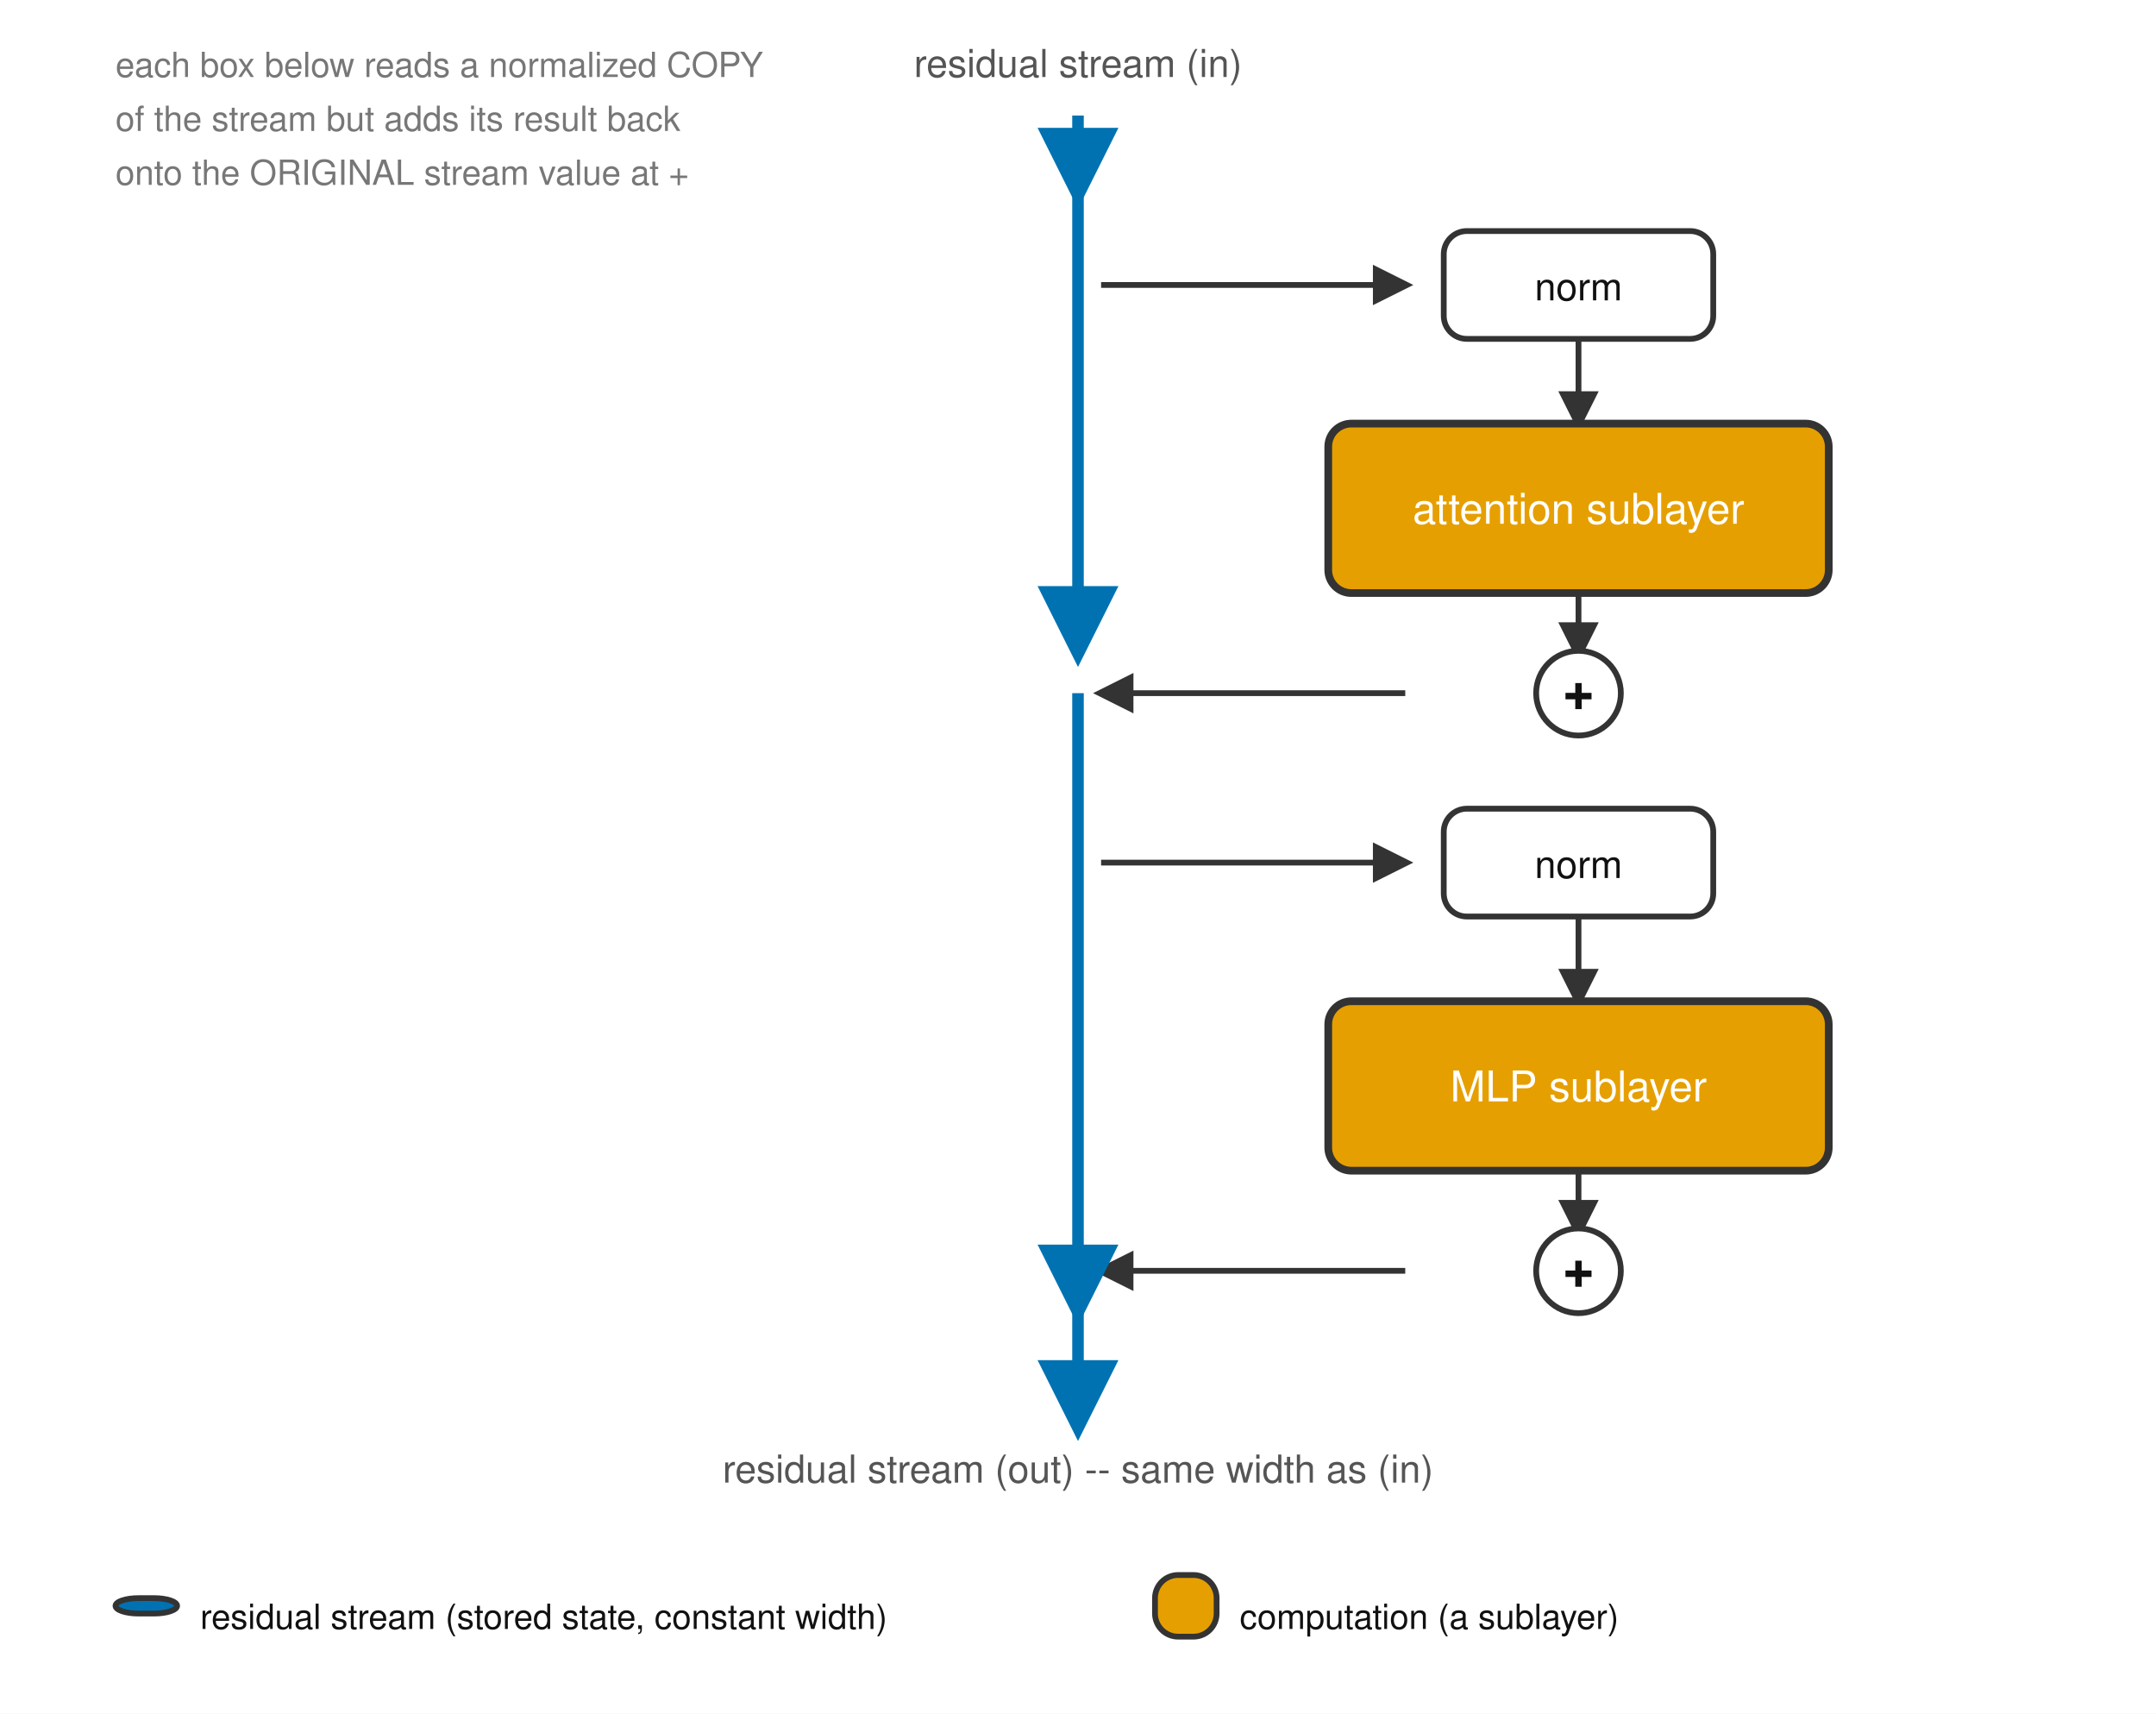
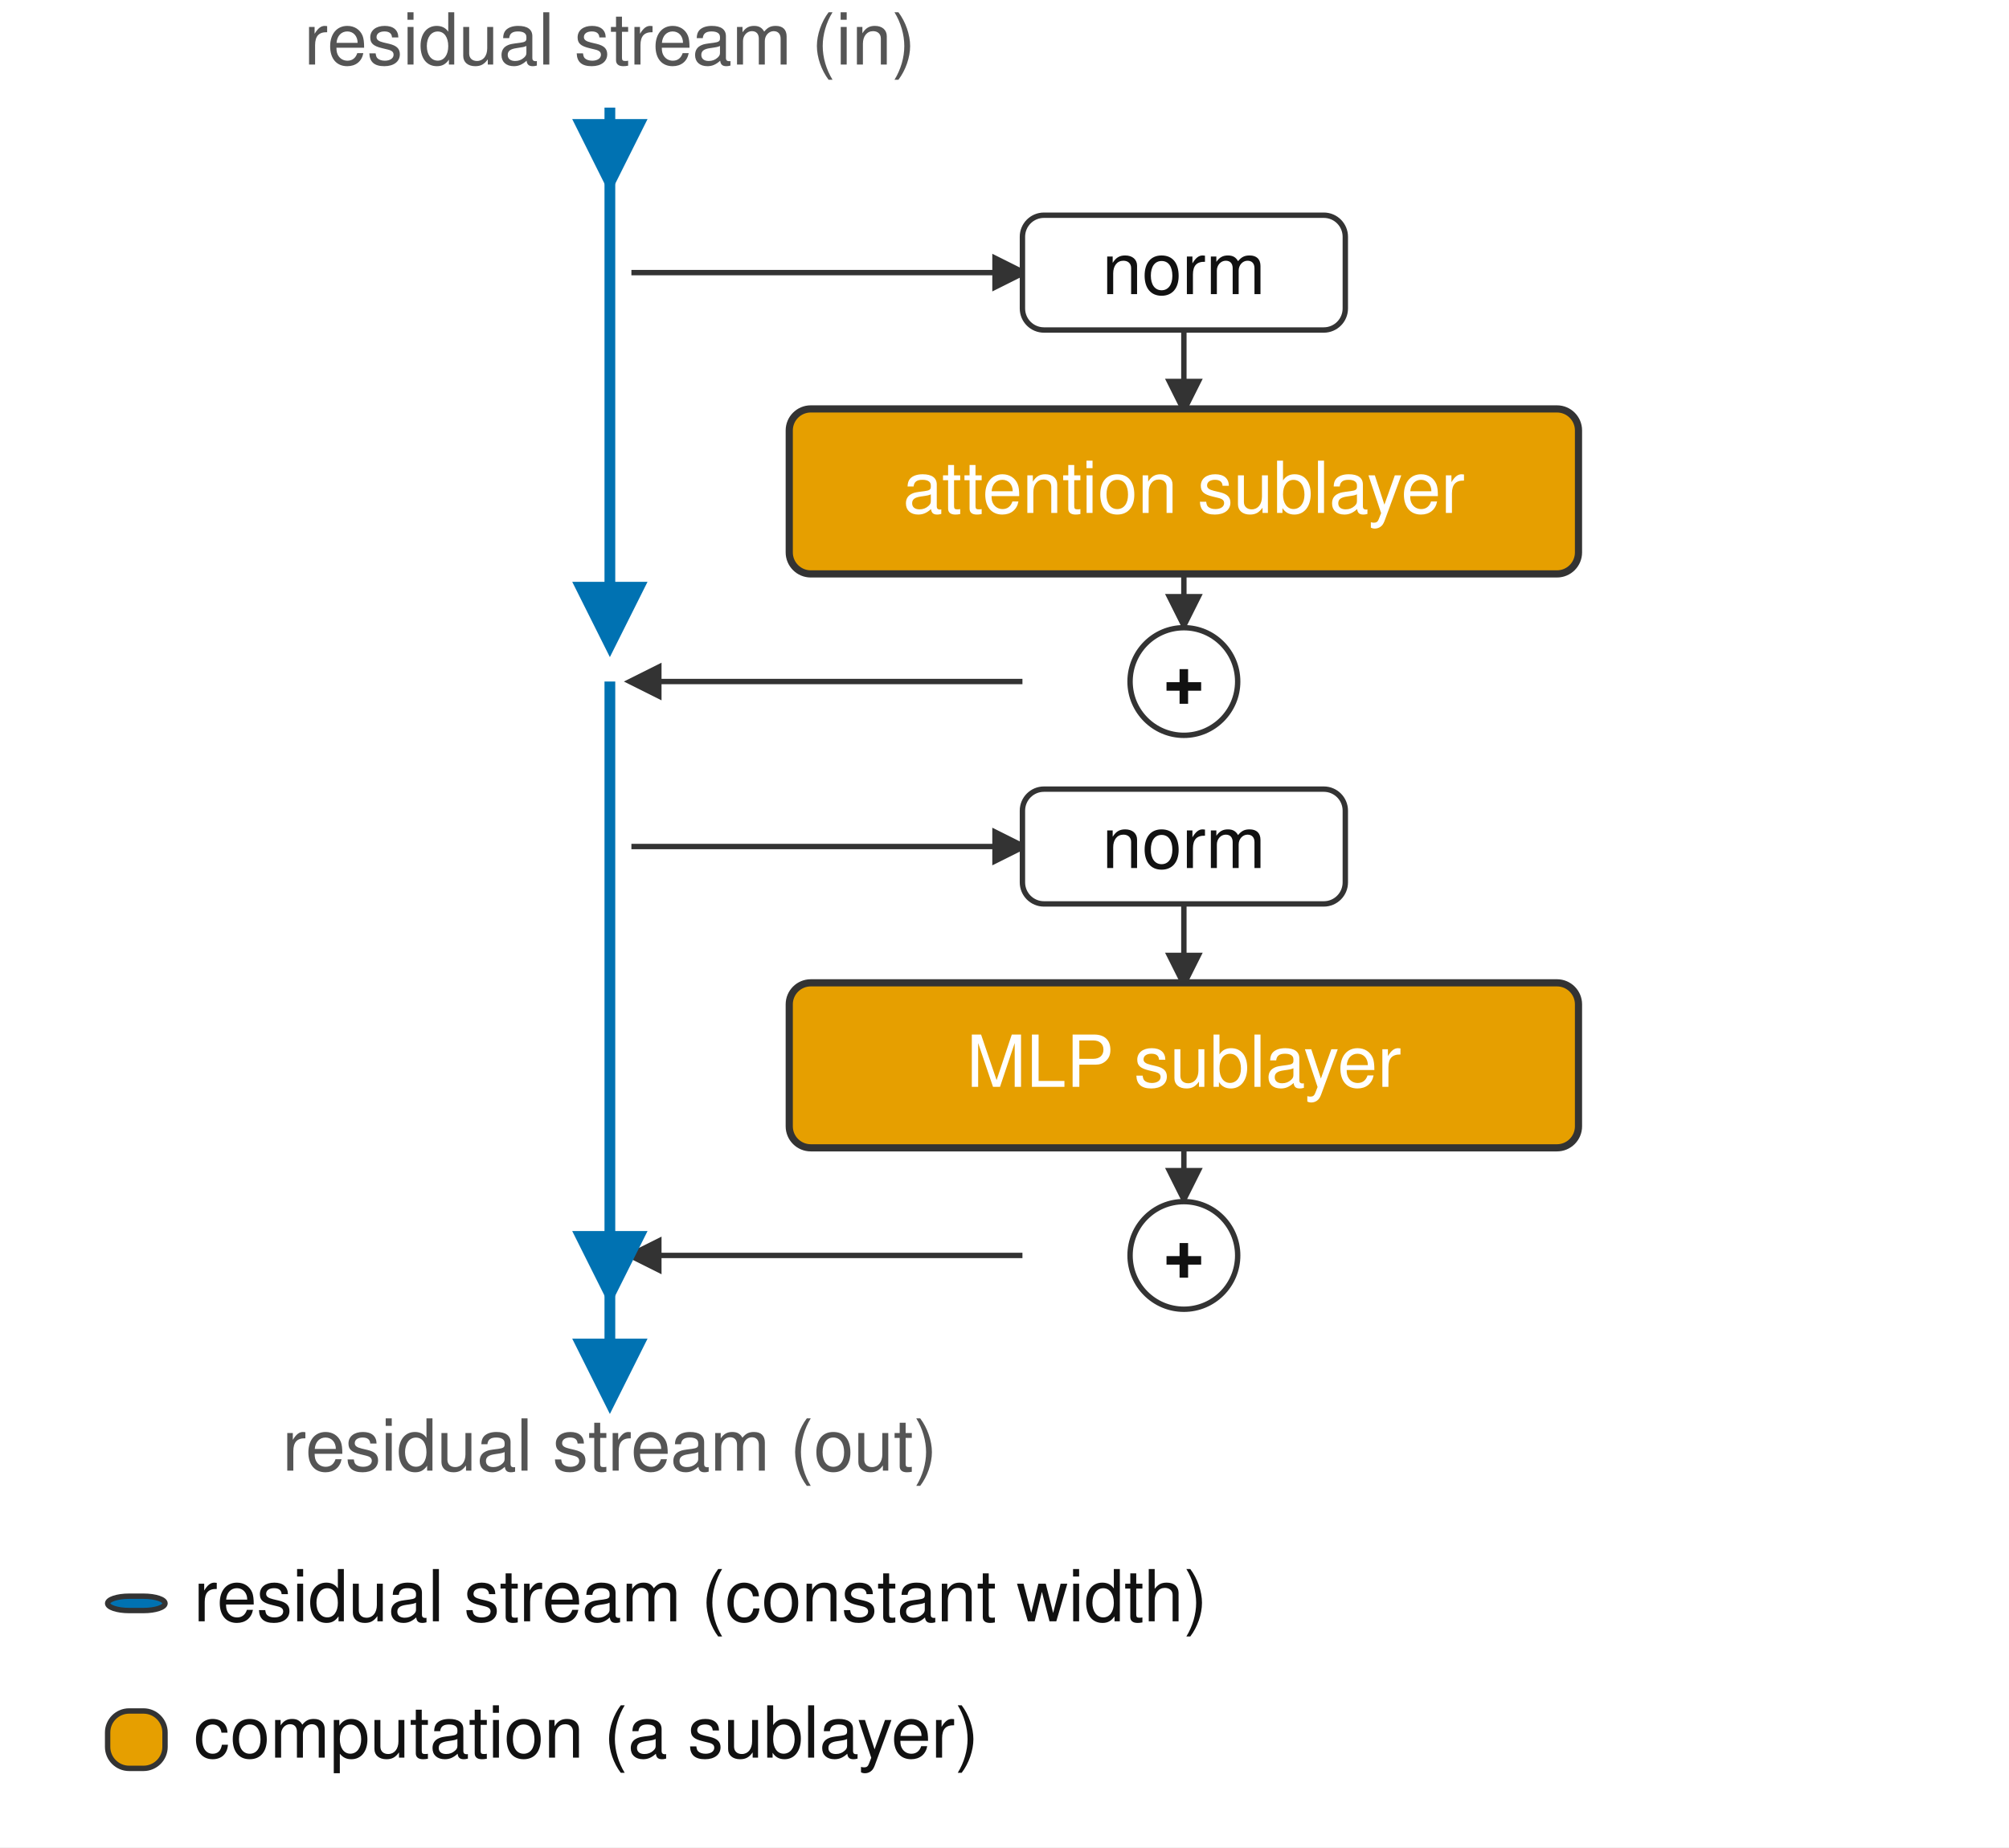
- <svg xmlns="http://www.w3.org/2000/svg" width="560" height="445" viewBox="0 0 560 445">
+ <svg xmlns="http://www.w3.org/2000/svg" width="560" height="515" viewBox="0 0 560 515">
  <defs>
    <marker id="arrow-0072B2" viewBox="0 0 10 10" refX="8" refY="5" markerWidth="7" markerHeight="7" orient="auto-start-reverse">
      <path d="M0,0 L10,5 L0,10 z" fill="#0072B2" />
    </marker>
    <marker id="arrow-333333" viewBox="0 0 10 10" refX="8" refY="5" markerWidth="7" markerHeight="7" orient="auto-start-reverse">
      <path d="M0,0 L10,5 L0,10 z" fill="#333333" />
    </marker>
  </defs>
-   <rect x="0" y="0" width="560" height="445" fill="#ffffff" />
-   <text x="280.0" y="20" font-family="Helvetica, Arial, sans-serif" font-size="10" font-weight="normal" fill="#555555" text-anchor="middle">residual stream (in)</text>
-   <line x1="280.0" y1="30" x2="280.0" y2="50" stroke="#0072B2" stroke-width="3" marker-end="url(#arrow-0072B2)" />
-   <line x1="286.0" y1="74" x2="365.0" y2="74" stroke="#333333" stroke-width="1.5" marker-end="url(#arrow-333333)" />
-   <rect x="375.0" y="60" width="70" height="28" rx="6" fill="#ffffff" stroke="#333333" stroke-width="1.5" />
-   <text x="410.0" y="78.0" font-family="Helvetica, Arial, sans-serif" font-size="10" font-weight="normal" fill="#111111" text-anchor="middle">norm</text>
-   <line x1="410.0" y1="88" x2="410.0" y2="110" stroke="#333333" stroke-width="1.5" marker-end="url(#arrow-333333)" />
-   <rect x="345.0" y="110" width="130" height="44" rx="6" fill="#E69F00" stroke="#333333" stroke-width="2" />
-   <text x="410.0" y="136.0" font-family="Helvetica, Arial, sans-serif" font-size="11" font-weight="normal" fill="#ffffff" text-anchor="middle">attention sublayer</text>
-   <line x1="410.0" y1="154" x2="410.0" y2="170" stroke="#333333" stroke-width="1.5" marker-end="url(#arrow-333333)" />
-   <circle cx="410.0" cy="180" r="11" fill="#ffffff" stroke="#333333" stroke-width="1.5" />
-   <text x="410.0" y="184" font-family="Helvetica, Arial, sans-serif" font-size="14" font-weight="bold" fill="#111111" text-anchor="middle">+</text>
-   <line x1="365.0" y1="180" x2="286.0" y2="180" stroke="#333333" stroke-width="1.5" marker-end="url(#arrow-333333)" />
-   <line x1="280.0" y1="50" x2="280.0" y2="169" stroke="#0072B2" stroke-width="3" marker-end="url(#arrow-0072B2)" />
-   <line x1="286.0" y1="224" x2="365.0" y2="224" stroke="#333333" stroke-width="1.5" marker-end="url(#arrow-333333)" />
-   <rect x="375.0" y="210" width="70" height="28" rx="6" fill="#ffffff" stroke="#333333" stroke-width="1.5" />
-   <text x="410.0" y="228.0" font-family="Helvetica, Arial, sans-serif" font-size="10" font-weight="normal" fill="#111111" text-anchor="middle">norm</text>
-   <line x1="410.0" y1="238" x2="410.0" y2="260" stroke="#333333" stroke-width="1.5" marker-end="url(#arrow-333333)" />
-   <rect x="345.0" y="260" width="130" height="44" rx="6" fill="#E69F00" stroke="#333333" stroke-width="2" />
-   <text x="410.0" y="286.0" font-family="Helvetica, Arial, sans-serif" font-size="11" font-weight="normal" fill="#ffffff" text-anchor="middle">MLP sublayer</text>
-   <line x1="410.0" y1="304" x2="410.0" y2="320" stroke="#333333" stroke-width="1.5" marker-end="url(#arrow-333333)" />
-   <circle cx="410.0" cy="330" r="11" fill="#ffffff" stroke="#333333" stroke-width="1.5" />
-   <text x="410.0" y="334" font-family="Helvetica, Arial, sans-serif" font-size="14" font-weight="bold" fill="#111111" text-anchor="middle">+</text>
-   <line x1="365.0" y1="330" x2="286.0" y2="330" stroke="#333333" stroke-width="1.5" marker-end="url(#arrow-333333)" />
-   <line x1="280.0" y1="180" x2="280.0" y2="340" stroke="#0072B2" stroke-width="3" marker-end="url(#arrow-0072B2)" />
-   <line x1="280.0" y1="330" x2="280.0" y2="370" stroke="#0072B2" stroke-width="3" marker-end="url(#arrow-0072B2)" />
-   <text x="280.0" y="385" font-family="Helvetica, Arial, sans-serif" font-size="10" font-weight="normal" fill="#555555" text-anchor="middle">residual stream (out) -- same width as (in)</text>
-   <text x="30" y="20" font-family="Helvetica, Arial, sans-serif" font-size="9" font-weight="normal" fill="#777777" text-anchor="start">each box below reads a normalized COPY</text>
-   <text x="30" y="34" font-family="Helvetica, Arial, sans-serif" font-size="9" font-weight="normal" fill="#777777" text-anchor="start">of the stream but adds its result back</text>
-   <text x="30" y="48" font-family="Helvetica, Arial, sans-serif" font-size="9" font-weight="normal" fill="#777777" text-anchor="start">onto the ORIGINAL stream value at +</text>
-   <rect x="30" y="415" width="16" height="4" rx="6" fill="#0072B2" stroke="#333333" stroke-width="1.5" />
-   <text x="52" y="423" font-family="Helvetica, Arial, sans-serif" font-size="9" font-weight="normal" fill="#111111" text-anchor="start">residual stream (stored state, constant width)</text>
-   <rect x="300" y="409" width="16" height="16" rx="6" fill="#E69F00" stroke="#333333" stroke-width="1.5" />
-   <text x="322" y="423" font-family="Helvetica, Arial, sans-serif" font-size="9" font-weight="normal" fill="#111111" text-anchor="start">computation (a sublayer)</text>
+   <rect x="0" y="0" width="560" height="515" fill="#ffffff" />
+   <text x="170" y="18" font-family="Helvetica, Arial, sans-serif" font-size="20" font-weight="normal" fill="#555555" text-anchor="middle">residual stream (in)</text>
+   <line x1="170" y1="30" x2="170" y2="50" stroke="#0072B2" stroke-width="3" marker-end="url(#arrow-0072B2)" />
+   <line x1="176" y1="76" x2="285.0" y2="76" stroke="#333333" stroke-width="1.5" marker-end="url(#arrow-333333)" />
+   <rect x="285.0" y="60" width="90" height="32" rx="6" fill="#ffffff" stroke="#333333" stroke-width="1.5" />
+   <text x="330" y="82.0" font-family="Helvetica, Arial, sans-serif" font-size="20" font-weight="normal" fill="#111111" text-anchor="middle">norm</text>
+   <line x1="330" y1="92" x2="330" y2="114" stroke="#333333" stroke-width="1.5" marker-end="url(#arrow-333333)" />
+   <rect x="220.0" y="114" width="220" height="46" rx="6" fill="#E69F00" stroke="#333333" stroke-width="2" />
+   <text x="330" y="143.0" font-family="Helvetica, Arial, sans-serif" font-size="20" font-weight="normal" fill="#ffffff" text-anchor="middle">attention sublayer</text>
+   <line x1="330" y1="160" x2="330" y2="174" stroke="#333333" stroke-width="1.5" marker-end="url(#arrow-333333)" />
+   <circle cx="330" cy="190" r="15" fill="#ffffff" stroke="#333333" stroke-width="1.5" />
+   <text x="330" y="196" font-family="Helvetica, Arial, sans-serif" font-size="20" font-weight="bold" fill="#111111" text-anchor="middle">+</text>
+   <line x1="285.0" y1="190" x2="176" y2="190" stroke="#333333" stroke-width="1.5" marker-end="url(#arrow-333333)" />
+   <line x1="170" y1="50" x2="170" y2="179" stroke="#0072B2" stroke-width="3" marker-end="url(#arrow-0072B2)" />
+   <line x1="176" y1="236" x2="285.0" y2="236" stroke="#333333" stroke-width="1.5" marker-end="url(#arrow-333333)" />
+   <rect x="285.0" y="220" width="90" height="32" rx="6" fill="#ffffff" stroke="#333333" stroke-width="1.5" />
+   <text x="330" y="242.0" font-family="Helvetica, Arial, sans-serif" font-size="20" font-weight="normal" fill="#111111" text-anchor="middle">norm</text>
+   <line x1="330" y1="252" x2="330" y2="274" stroke="#333333" stroke-width="1.5" marker-end="url(#arrow-333333)" />
+   <rect x="220.0" y="274" width="220" height="46" rx="6" fill="#E69F00" stroke="#333333" stroke-width="2" />
+   <text x="330" y="303.0" font-family="Helvetica, Arial, sans-serif" font-size="20" font-weight="normal" fill="#ffffff" text-anchor="middle">MLP sublayer</text>
+   <line x1="330" y1="320" x2="330" y2="334" stroke="#333333" stroke-width="1.5" marker-end="url(#arrow-333333)" />
+   <circle cx="330" cy="350" r="15" fill="#ffffff" stroke="#333333" stroke-width="1.5" />
+   <text x="330" y="356" font-family="Helvetica, Arial, sans-serif" font-size="20" font-weight="bold" fill="#111111" text-anchor="middle">+</text>
+   <line x1="285.0" y1="350" x2="176" y2="350" stroke="#333333" stroke-width="1.5" marker-end="url(#arrow-333333)" />
+   <line x1="170" y1="190" x2="170" y2="360" stroke="#0072B2" stroke-width="3" marker-end="url(#arrow-0072B2)" />
+   <line x1="170" y1="350" x2="170" y2="390" stroke="#0072B2" stroke-width="3" marker-end="url(#arrow-0072B2)" />
+   <text x="170" y="410" font-family="Helvetica, Arial, sans-serif" font-size="20" font-weight="normal" fill="#555555" text-anchor="middle">residual stream (out)</text>
+   <rect x="30" y="445" width="16" height="4" rx="6" fill="#0072B2" stroke="#333333" stroke-width="1.5" />
+   <text x="54" y="452" font-family="Helvetica, Arial, sans-serif" font-size="20" font-weight="normal" fill="#111111" text-anchor="start">residual stream (constant width)</text>
+   <rect x="30" y="477" width="16" height="16" rx="6" fill="#E69F00" stroke="#333333" stroke-width="1.5" />
+   <text x="54" y="490" font-family="Helvetica, Arial, sans-serif" font-size="20" font-weight="normal" fill="#111111" text-anchor="start">computation (a sublayer)</text>
</svg>
